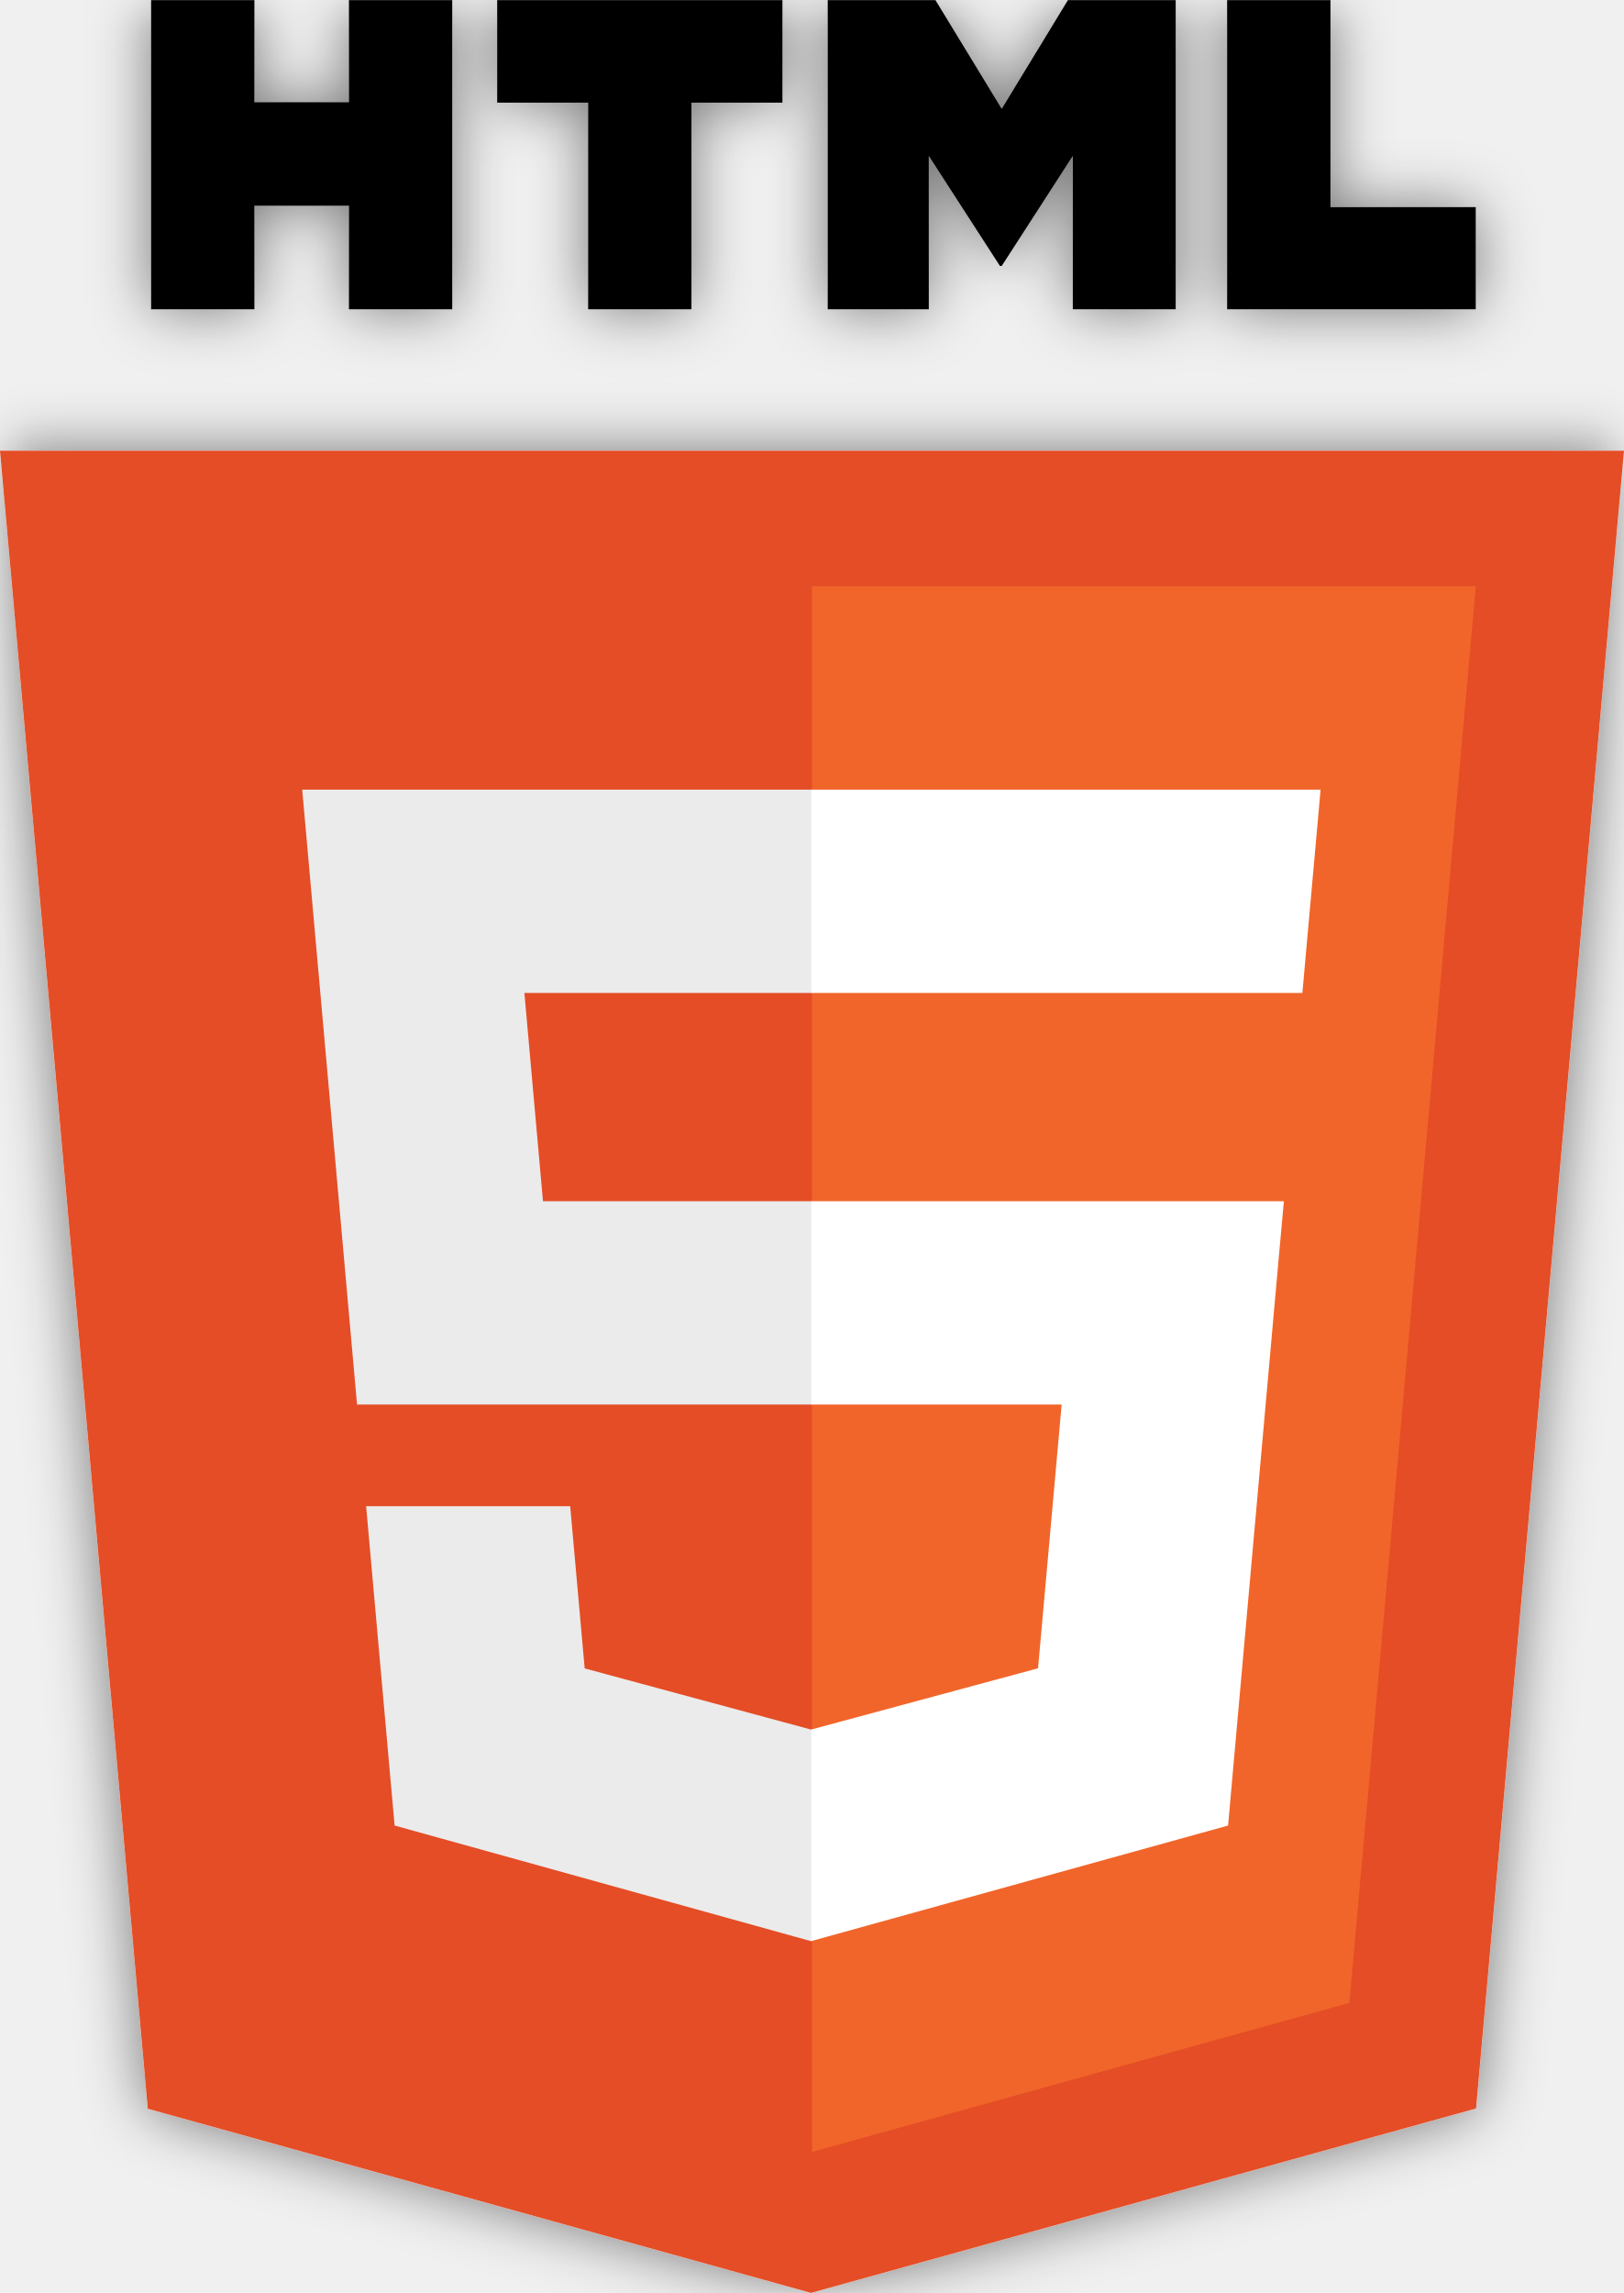
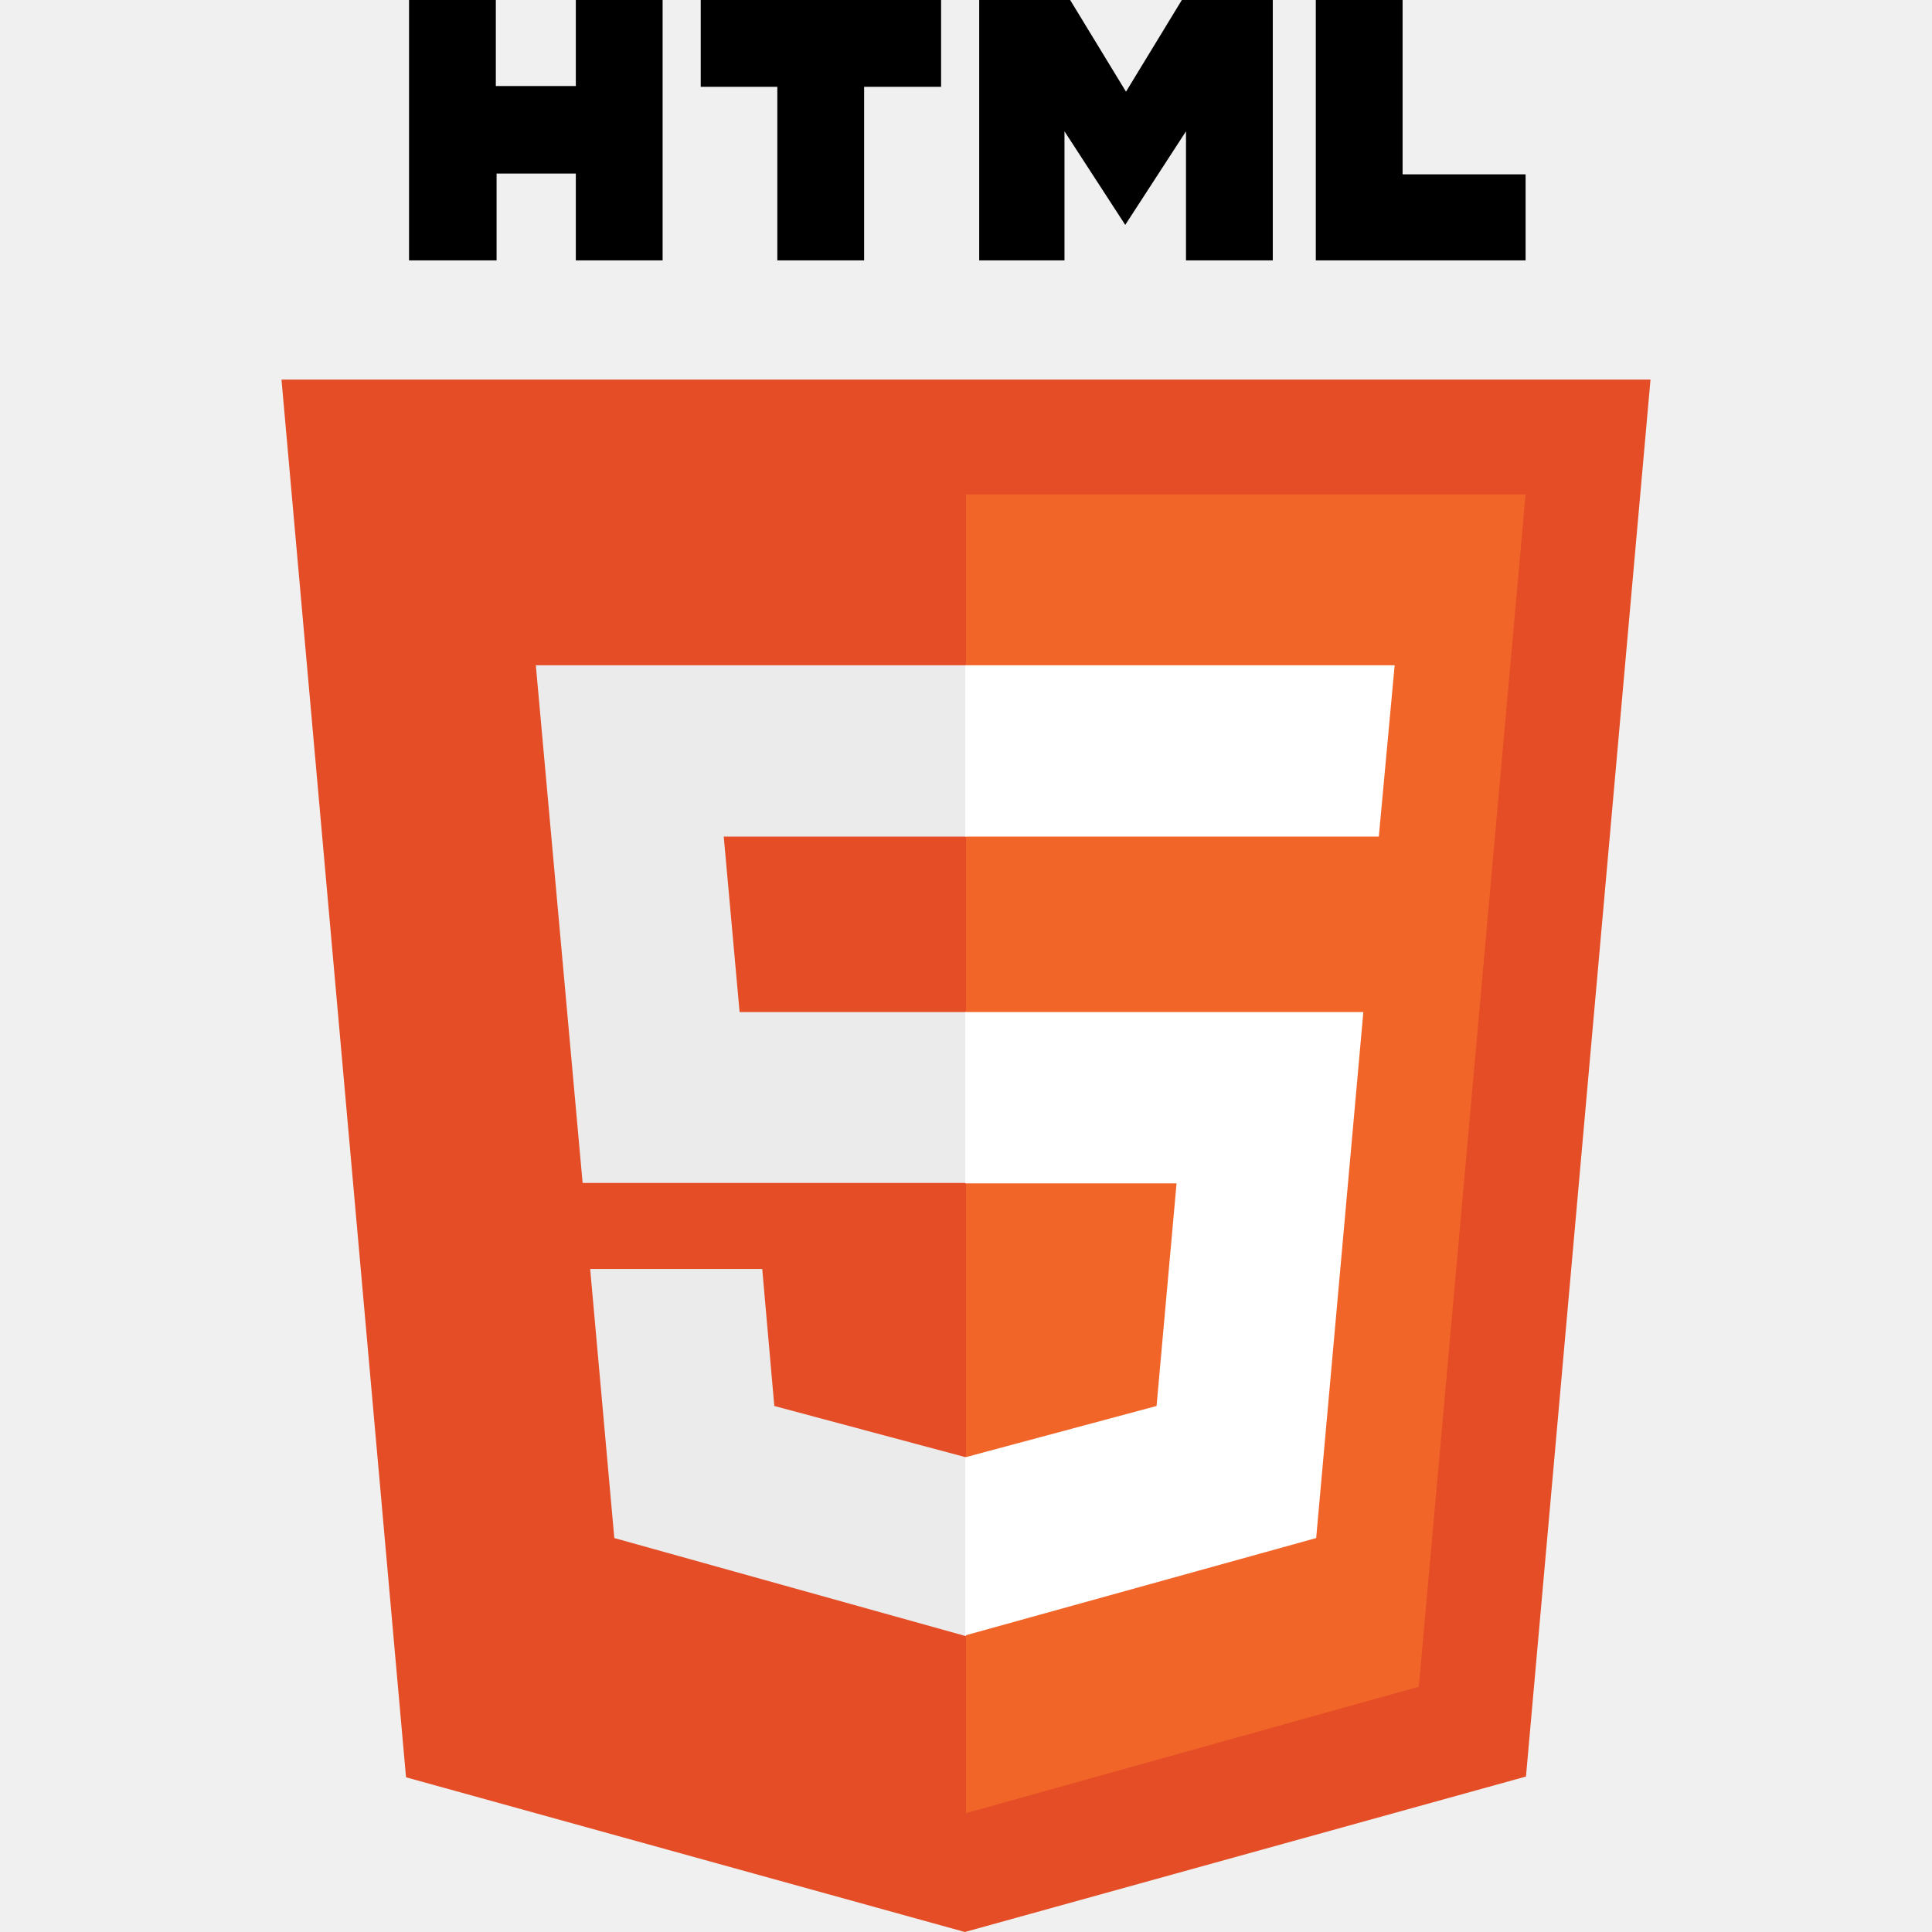
- <svg xmlns="http://www.w3.org/2000/svg" width="1771" height="2500" viewBox="221.807 89.47 440 621.061" enable-background="new 221.807 89.47 440 621.061">
-   <filter id="a" width="150%" height="150%" x="-5%" y="-5%">
-     <feFlood flood-color="#000" result="floodFill" flood-opacity=".5" />
-     <feComposite in="floodFill" in2="SourceAlpha" operator="in" result="coloredAlpha" />
-     <feGaussianBlur in="coloredAlpha" result="blur" stdDeviation="8" />
-     <feComposite in="blur" in2="SourceGraphic" operator="out" result="maskedOffsetBlur" />
-     <feMerge>
-       <feMergeNode in="maskedOffsetBlur" />
-       <feMergeNode in="SourceGraphic" />
-     </feMerge>
-   </filter>
-   <g filter="url(#a)">
-     <path fill="#e44d26" d="M261.849 660.647l-40.042-449.125h440l-40.086 449.054-180.184 49.954z" />
-     <path fill="#f16529" d="M441.807 672.348l145.596-40.367 34.258-383.735H441.807z" />
-     <path fill="#ebebeb" d="M441.807 414.82h-72.888l-5.035-56.406h77.923V303.33H303.683l1.32 14.778 13.538 151.794h123.266zM441.807 557.876l-.242.066-61.346-16.566-3.922-43.93h-55.294l7.718 86.489 112.834 31.323.252-.071z" />
-     <path d="M262.745 89.47h27.992v27.656h25.606V89.47h27.993v83.75h-27.993v-28.044h-25.606v28.044h-27.99l-.002-83.75zM381.149 117.244h-24.642V89.47H433.8v27.774h-24.654v55.976H381.15v-55.976h-.001zM446.065 89.47h29.19l17.955 29.428 17.938-29.428h29.2v83.75h-27.882v-41.512l-19.259 29.778h-.481l-19.272-29.778v41.512h-27.39V89.47zM554.277 89.47h28v56.068h39.368v27.682h-67.368V89.47z" />
-     <path fill="#fff" d="M441.617 414.82v55.082h67.83l-6.395 71.44-61.435 16.58v57.307l112.924-31.294.826-9.309 12.946-145.014 1.344-14.792h-14.842zM441.617 303.33v55.084H574.67l1.103-12.382 2.51-27.924 1.318-14.778z" />
-   </g>
+ <svg xmlns="http://www.w3.org/2000/svg" viewBox="0 0 512 512">
+   <path d="M108.4 0h23v22.8h21.2V0h23v69h-23V46h-21v23h-23.2M206 23h-20.3V0h63.7v23H229v46h-23M259.5 0h24.1l14.8 24.3L313.2 0h24.1v69h-23V34.8l-16.1 24.8l-16.1-24.8v34.2h-22.6M348.7 0h23v46.2h32.6V69h-55.6" />
+   <path fill="#e44d26" d="M107.6 471l-33-370.4h362.8l-33 370.2L255.7 512" />
+   <path fill="#f16529" d="M256 480.5V131H404.3L376 447" />
+   <path fill="#ebebeb" d="M142 176.3h114v45.4h-64.2l4.2 46.5h60v45.3H154.4M156.4 336.3H202l3.2 36.3 50.8 13.6v47.4l-93.2-26" />
+   <path fill="#fff" d="M369.6 176.3H255.8v45.4h109.6M361.3 268.2H255.8v45.4h56l-5.3 59-50.7 13.6v47.2l93-25.8" />
</svg>
